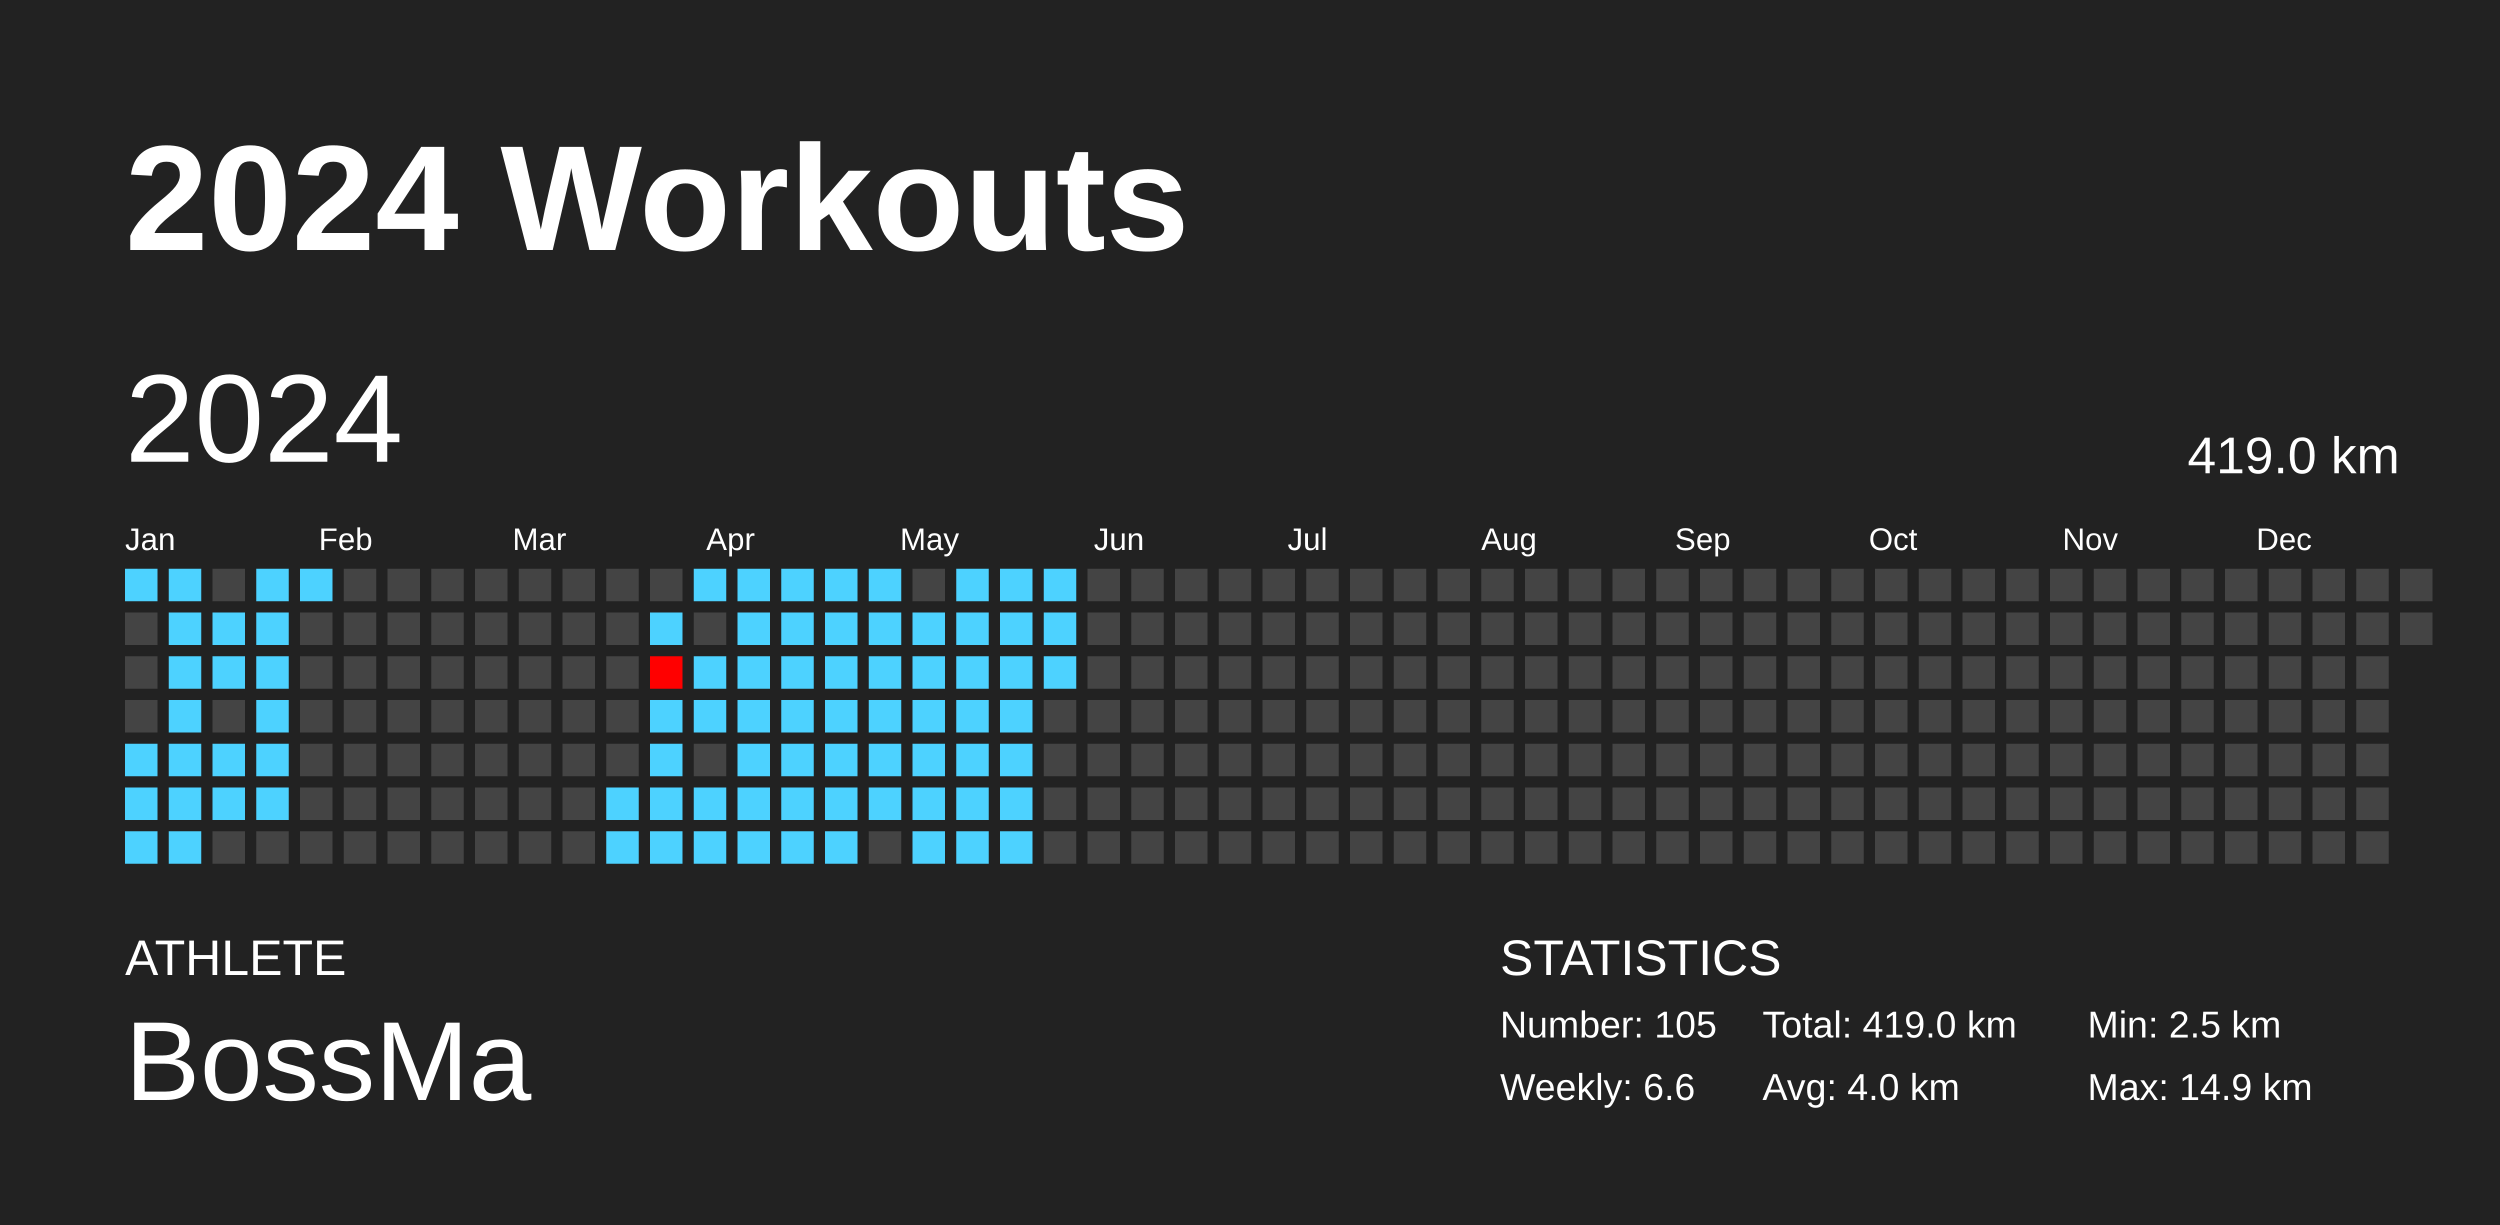
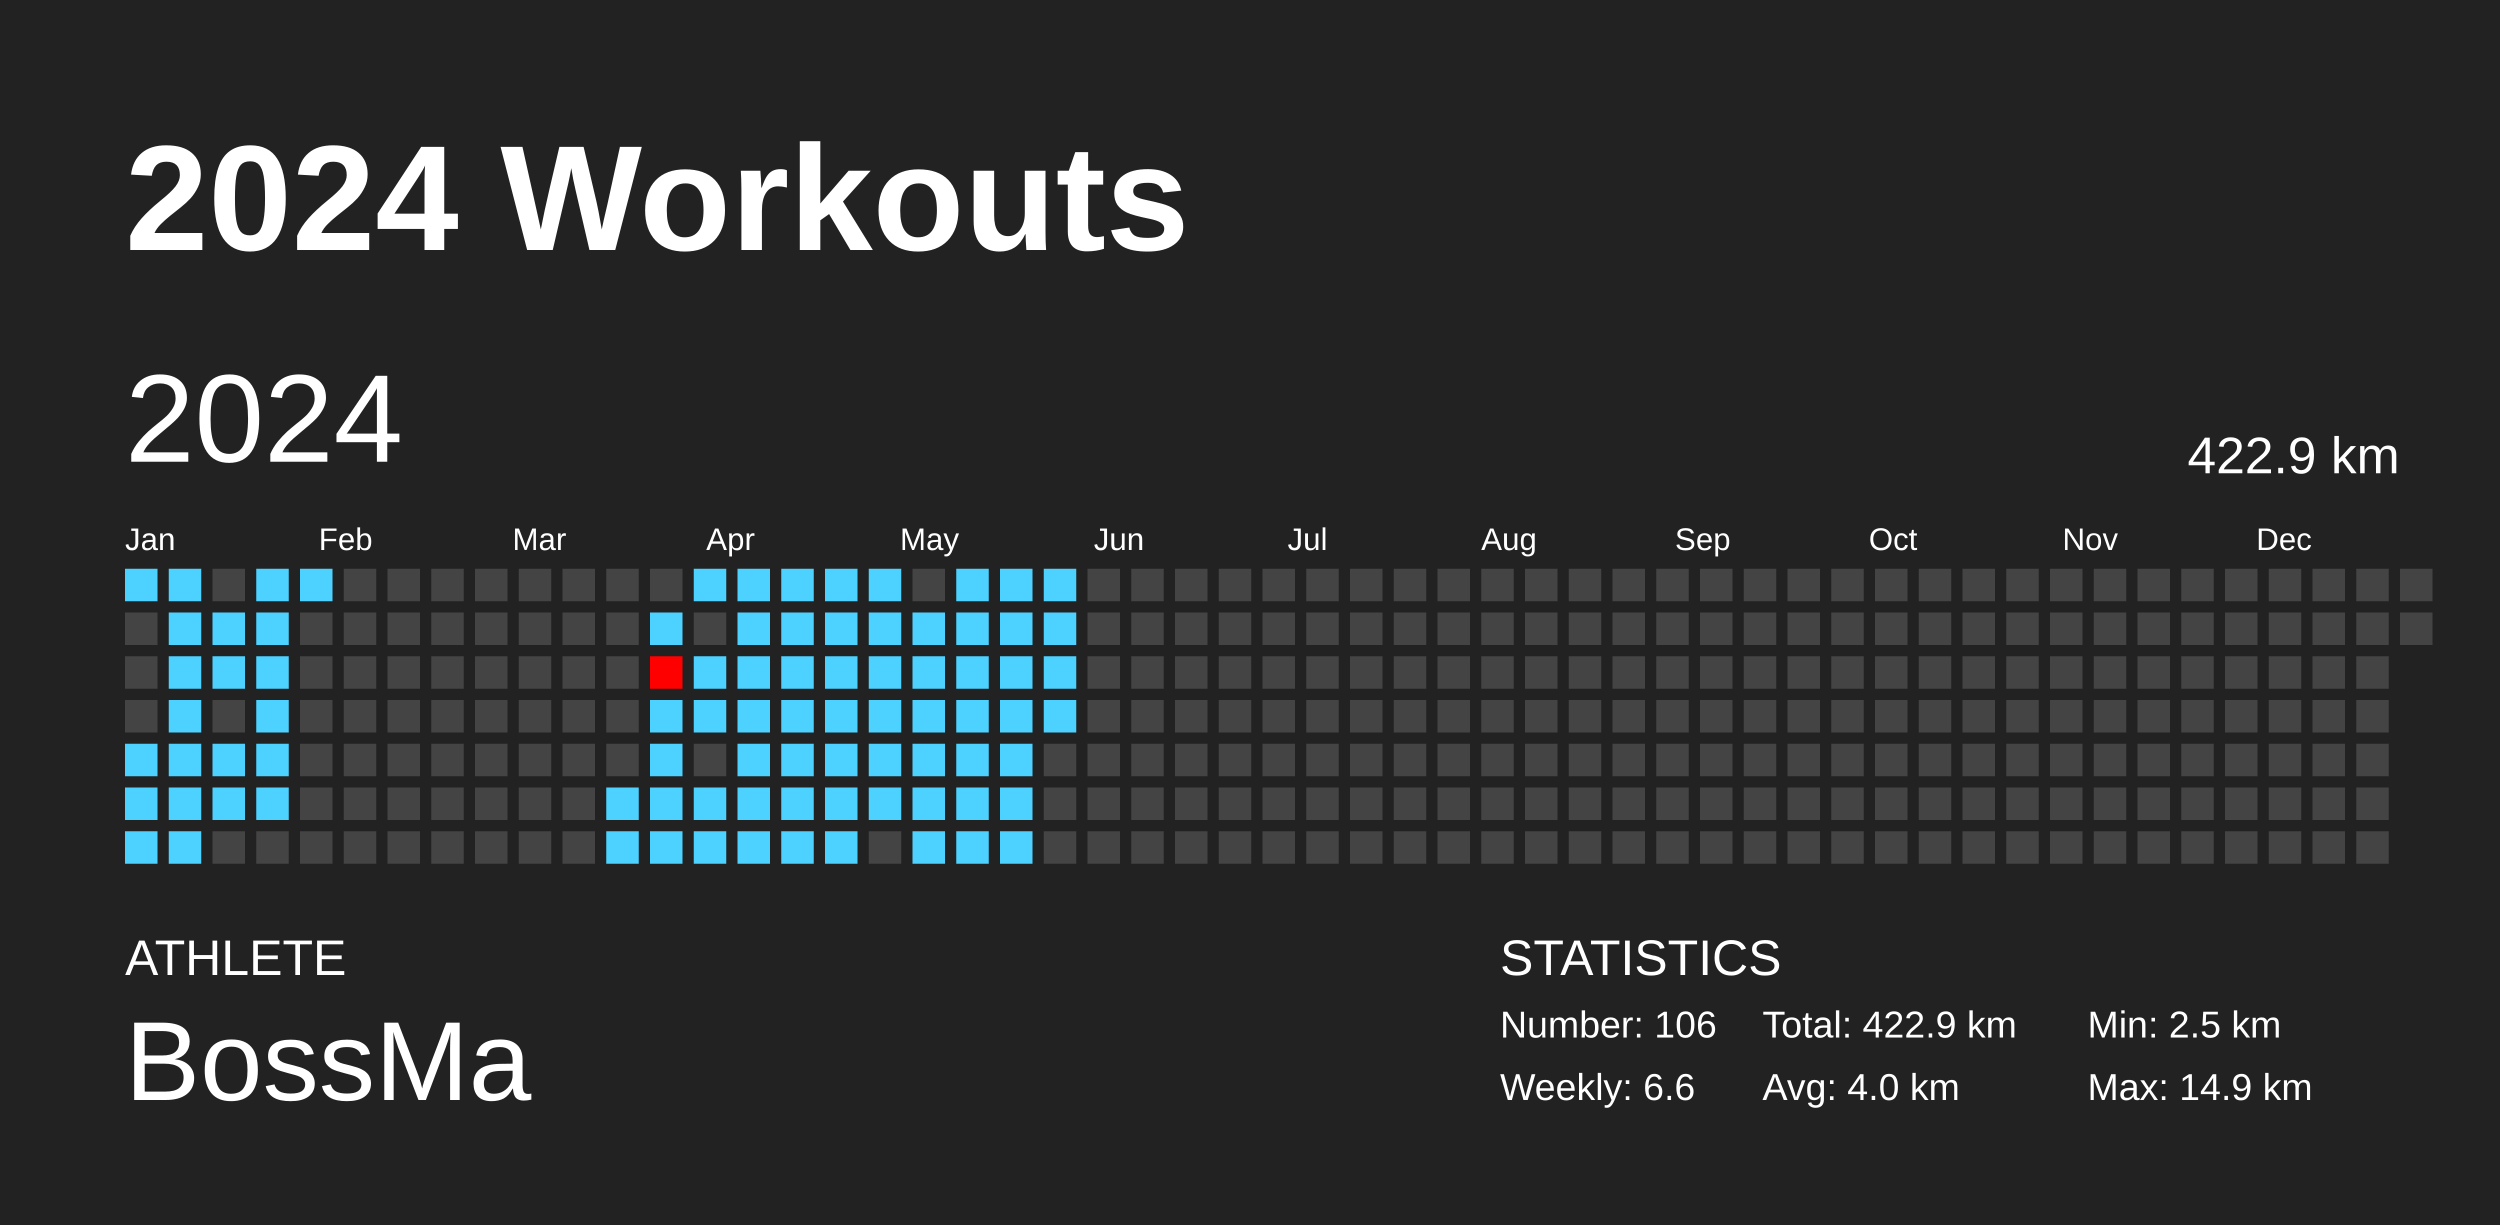
<svg xmlns="http://www.w3.org/2000/svg" baseProfile="full" height="98mm" version="1.1" viewBox="0,0,200,98" width="200mm">
  <defs />
  <rect fill="#222222" height="98" width="200" x="0" y="0" />
  <text fill="#FFFFFF" style="font-size:12px; font-family:Arial; font-weight:bold;" x="10" y="20">2024 Workouts</text>
  <text fill="#FFFFFF" style="font-size:4px; font-family:Arial" x="10" y="78">ATHLETE</text>
  <text fill="#FFFFFF" style="font-size:9px; font-family:Arial" x="10" y="88">BossMa</text>
  <text fill="#FFFFFF" style="font-size:4px; font-family:Arial" x="120" y="78">STATISTICS</text>
-   <text fill="#FFFFFF" style="font-size:3px; font-family:Arial" x="120" y="83">Number: 105</text>
+   <text fill="#FFFFFF" style="font-size:3px; font-family:Arial" x="120" y="83">Number: 106</text>
  <text fill="#FFFFFF" style="font-size:3px; font-family:Arial" x="120" y="88">Weekly: 6.6</text>
-   <text fill="#FFFFFF" style="font-size:3px; font-family:Arial" x="141" y="83">Total: 419.0 km</text>
+   <text fill="#FFFFFF" style="font-size:3px; font-family:Arial" x="141" y="83">Total: 422.9 km</text>
  <text fill="#FFFFFF" style="font-size:3px; font-family:Arial" x="141" y="88">Avg: 4.0 km</text>
  <text fill="#FFFFFF" style="font-size:3px; font-family:Arial" x="167" y="83">Min: 2.5 km</text>
  <text fill="#FFFFFF" style="font-size:3px; font-family:Arial" x="167" y="88">Max: 14.9 km</text>
  <text dominant-baseline="hanging" fill="#FFFFFF" style="font-size:10.0px; font-family:Arial;" x="10" y="30">2024</text>
-   <text dominant-baseline="hanging" fill="#FFFFFF" style="font-size:4.125px; font-family:Arial;" x="175" y="35">419.0 km</text>
+   <text dominant-baseline="hanging" fill="#FFFFFF" style="font-size:4.125px; font-family:Arial;" x="175" y="35">422.9 km</text>
  <text fill="#FFFFFF" style="font-size:2.5px; font-family:Arial" x="10.0" y="44">Jan</text>
  <text fill="#FFFFFF" style="font-size:2.5px; font-family:Arial" x="25.5" y="44">Feb</text>
  <text fill="#FFFFFF" style="font-size:2.5px; font-family:Arial" x="41.0" y="44">Mar</text>
  <text fill="#FFFFFF" style="font-size:2.5px; font-family:Arial" x="56.5" y="44">Apr</text>
  <text fill="#FFFFFF" style="font-size:2.5px; font-family:Arial" x="72.0" y="44">May</text>
  <text fill="#FFFFFF" style="font-size:2.5px; font-family:Arial" x="87.5" y="44">Jun</text>
  <text fill="#FFFFFF" style="font-size:2.5px; font-family:Arial" x="103.0" y="44">Jul</text>
  <text fill="#FFFFFF" style="font-size:2.5px; font-family:Arial" x="118.5" y="44">Aug</text>
  <text fill="#FFFFFF" style="font-size:2.5px; font-family:Arial" x="134.0" y="44">Sep</text>
  <text fill="#FFFFFF" style="font-size:2.5px; font-family:Arial" x="149.5" y="44">Oct</text>
  <text fill="#FFFFFF" style="font-size:2.5px; font-family:Arial" x="165.0" y="44">Nov</text>
  <text fill="#FFFFFF" style="font-size:2.5px; font-family:Arial" x="180.5" y="44">Dec</text>
  <rect fill="#4dd2ff" height="2.6" width="2.6" x="10.0" y="45.5" />
  <rect fill="#444444" height="2.6" width="2.6" x="10.0" y="49.0" />
  <rect fill="#444444" height="2.6" width="2.6" x="10.0" y="52.5" />
  <rect fill="#444444" height="2.6" width="2.6" x="10.0" y="56.0" />
  <rect fill="#4dd2ff" height="2.6" width="2.6" x="10.0" y="59.5" />
  <rect fill="#4dd2ff" height="2.6" width="2.6" x="10.0" y="63.0" />
  <rect fill="#4dd2ff" height="2.6" width="2.6" x="10.0" y="66.5" />
  <rect fill="#4dd2ff" height="2.6" width="2.6" x="13.5" y="45.5" />
  <rect fill="#4dd2ff" height="2.6" width="2.6" x="13.5" y="49.0" />
  <rect fill="#4dd2ff" height="2.6" width="2.6" x="13.5" y="52.5" />
  <rect fill="#4dd2ff" height="2.6" width="2.6" x="13.5" y="56.0" />
  <rect fill="#4dd2ff" height="2.6" width="2.6" x="13.5" y="59.5" />
  <rect fill="#4dd2ff" height="2.6" width="2.6" x="13.5" y="63.0" />
  <rect fill="#4dd2ff" height="2.6" width="2.6" x="13.5" y="66.5" />
  <rect fill="#444444" height="2.6" width="2.6" x="17.0" y="45.5" />
  <rect fill="#4dd2ff" height="2.6" width="2.6" x="17.0" y="49.0" />
  <rect fill="#4dd2ff" height="2.6" width="2.6" x="17.0" y="52.5" />
  <rect fill="#444444" height="2.6" width="2.6" x="17.0" y="56.0" />
  <rect fill="#4dd2ff" height="2.6" width="2.6" x="17.0" y="59.5" />
  <rect fill="#4dd2ff" height="2.6" width="2.6" x="17.0" y="63.0" />
  <rect fill="#444444" height="2.6" width="2.6" x="17.0" y="66.5" />
  <rect fill="#4dd2ff" height="2.6" width="2.6" x="20.5" y="45.5" />
  <rect fill="#4dd2ff" height="2.6" width="2.6" x="20.5" y="49.0" />
  <rect fill="#4dd2ff" height="2.6" width="2.6" x="20.5" y="52.5" />
  <rect fill="#4dd2ff" height="2.6" width="2.6" x="20.5" y="56.0" />
  <rect fill="#4dd2ff" height="2.6" width="2.6" x="20.5" y="59.5" />
  <rect fill="#4dd2ff" height="2.6" width="2.6" x="20.5" y="63.0" />
  <rect fill="#444444" height="2.6" width="2.6" x="20.5" y="66.5" />
  <rect fill="#4dd2ff" height="2.6" width="2.6" x="24.0" y="45.5" />
  <rect fill="#444444" height="2.6" width="2.6" x="24.0" y="49.0" />
  <rect fill="#444444" height="2.6" width="2.6" x="24.0" y="52.5" />
  <rect fill="#444444" height="2.6" width="2.6" x="24.0" y="56.0" />
  <rect fill="#444444" height="2.6" width="2.6" x="24.0" y="59.5" />
  <rect fill="#444444" height="2.6" width="2.6" x="24.0" y="63.0" />
  <rect fill="#444444" height="2.6" width="2.6" x="24.0" y="66.5" />
  <rect fill="#444444" height="2.6" width="2.6" x="27.5" y="45.5" />
  <rect fill="#444444" height="2.6" width="2.6" x="27.5" y="49.0" />
  <rect fill="#444444" height="2.6" width="2.6" x="27.5" y="52.5" />
  <rect fill="#444444" height="2.6" width="2.6" x="27.5" y="56.0" />
  <rect fill="#444444" height="2.6" width="2.6" x="27.5" y="59.5" />
  <rect fill="#444444" height="2.6" width="2.6" x="27.5" y="63.0" />
  <rect fill="#444444" height="2.6" width="2.6" x="27.5" y="66.5" />
  <rect fill="#444444" height="2.6" width="2.6" x="31.0" y="45.5" />
  <rect fill="#444444" height="2.6" width="2.6" x="31.0" y="49.0" />
  <rect fill="#444444" height="2.6" width="2.6" x="31.0" y="52.5" />
  <rect fill="#444444" height="2.6" width="2.6" x="31.0" y="56.0" />
  <rect fill="#444444" height="2.6" width="2.6" x="31.0" y="59.5" />
  <rect fill="#444444" height="2.6" width="2.6" x="31.0" y="63.0" />
  <rect fill="#444444" height="2.6" width="2.6" x="31.0" y="66.5" />
  <rect fill="#444444" height="2.6" width="2.6" x="34.5" y="45.5" />
  <rect fill="#444444" height="2.6" width="2.6" x="34.5" y="49.0" />
  <rect fill="#444444" height="2.6" width="2.6" x="34.5" y="52.5" />
  <rect fill="#444444" height="2.6" width="2.6" x="34.5" y="56.0" />
  <rect fill="#444444" height="2.6" width="2.6" x="34.5" y="59.5" />
  <rect fill="#444444" height="2.6" width="2.6" x="34.5" y="63.0" />
  <rect fill="#444444" height="2.6" width="2.6" x="34.5" y="66.5" />
  <rect fill="#444444" height="2.6" width="2.6" x="38.0" y="45.5" />
  <rect fill="#444444" height="2.6" width="2.6" x="38.0" y="49.0" />
  <rect fill="#444444" height="2.6" width="2.6" x="38.0" y="52.5" />
  <rect fill="#444444" height="2.6" width="2.6" x="38.0" y="56.0" />
  <rect fill="#444444" height="2.6" width="2.6" x="38.0" y="59.5" />
  <rect fill="#444444" height="2.6" width="2.6" x="38.0" y="63.0" />
  <rect fill="#444444" height="2.6" width="2.6" x="38.0" y="66.5" />
  <rect fill="#444444" height="2.6" width="2.6" x="41.5" y="45.5" />
  <rect fill="#444444" height="2.6" width="2.6" x="41.5" y="49.0" />
  <rect fill="#444444" height="2.6" width="2.6" x="41.5" y="52.5" />
  <rect fill="#444444" height="2.6" width="2.6" x="41.5" y="56.0" />
  <rect fill="#444444" height="2.6" width="2.6" x="41.5" y="59.5" />
  <rect fill="#444444" height="2.6" width="2.6" x="41.5" y="63.0" />
  <rect fill="#444444" height="2.6" width="2.6" x="41.5" y="66.5" />
  <rect fill="#444444" height="2.6" width="2.6" x="45.0" y="45.5" />
  <rect fill="#444444" height="2.6" width="2.6" x="45.0" y="49.0" />
  <rect fill="#444444" height="2.6" width="2.6" x="45.0" y="52.5" />
  <rect fill="#444444" height="2.6" width="2.6" x="45.0" y="56.0" />
  <rect fill="#444444" height="2.6" width="2.6" x="45.0" y="59.5" />
  <rect fill="#444444" height="2.6" width="2.6" x="45.0" y="63.0" />
  <rect fill="#444444" height="2.6" width="2.6" x="45.0" y="66.5" />
  <rect fill="#444444" height="2.6" width="2.6" x="48.5" y="45.5" />
  <rect fill="#444444" height="2.6" width="2.6" x="48.5" y="49.0" />
  <rect fill="#444444" height="2.6" width="2.6" x="48.5" y="52.5" />
  <rect fill="#444444" height="2.6" width="2.6" x="48.5" y="56.0" />
  <rect fill="#444444" height="2.6" width="2.6" x="48.5" y="59.5" />
  <rect fill="#4dd2ff" height="2.6" width="2.6" x="48.5" y="63.0" />
  <rect fill="#4dd2ff" height="2.6" width="2.6" x="48.5" y="66.5" />
  <rect fill="#444444" height="2.6" width="2.6" x="52.0" y="45.5" />
  <rect fill="#4dd2ff" height="2.6" width="2.6" x="52.0" y="49.0" />
  <rect fill="#ff0000" height="2.6" width="2.6" x="52.0" y="52.5" />
  <rect fill="#4dd2ff" height="2.6" width="2.6" x="52.0" y="56.0" />
  <rect fill="#4dd2ff" height="2.6" width="2.6" x="52.0" y="59.5" />
  <rect fill="#4dd2ff" height="2.6" width="2.6" x="52.0" y="63.0" />
  <rect fill="#4dd2ff" height="2.6" width="2.6" x="52.0" y="66.5" />
  <rect fill="#4dd2ff" height="2.6" width="2.6" x="55.5" y="45.5" />
  <rect fill="#444444" height="2.6" width="2.6" x="55.5" y="49.0" />
  <rect fill="#4dd2ff" height="2.6" width="2.6" x="55.5" y="52.5" />
  <rect fill="#4dd2ff" height="2.6" width="2.6" x="55.5" y="56.0" />
  <rect fill="#444444" height="2.6" width="2.6" x="55.5" y="59.5" />
  <rect fill="#4dd2ff" height="2.6" width="2.6" x="55.5" y="63.0" />
  <rect fill="#4dd2ff" height="2.6" width="2.6" x="55.5" y="66.5" />
  <rect fill="#4dd2ff" height="2.6" width="2.6" x="59.0" y="45.5" />
  <rect fill="#4dd2ff" height="2.6" width="2.6" x="59.0" y="49.0" />
  <rect fill="#4dd2ff" height="2.6" width="2.6" x="59.0" y="52.5" />
  <rect fill="#4dd2ff" height="2.6" width="2.6" x="59.0" y="56.0" />
  <rect fill="#4dd2ff" height="2.6" width="2.6" x="59.0" y="59.5" />
  <rect fill="#4dd2ff" height="2.6" width="2.6" x="59.0" y="63.0" />
  <rect fill="#4dd2ff" height="2.6" width="2.6" x="59.0" y="66.5" />
  <rect fill="#4dd2ff" height="2.6" width="2.6" x="62.5" y="45.5" />
  <rect fill="#4dd2ff" height="2.6" width="2.6" x="62.5" y="49.0" />
  <rect fill="#4dd2ff" height="2.6" width="2.6" x="62.5" y="52.5" />
  <rect fill="#4dd2ff" height="2.6" width="2.6" x="62.5" y="56.0" />
  <rect fill="#4dd2ff" height="2.6" width="2.6" x="62.5" y="59.5" />
  <rect fill="#4dd2ff" height="2.6" width="2.6" x="62.5" y="63.0" />
  <rect fill="#4dd2ff" height="2.6" width="2.6" x="62.5" y="66.5" />
  <rect fill="#4dd2ff" height="2.6" width="2.6" x="66.0" y="45.5" />
  <rect fill="#4dd2ff" height="2.6" width="2.6" x="66.0" y="49.0" />
  <rect fill="#4dd2ff" height="2.6" width="2.6" x="66.0" y="52.5" />
  <rect fill="#4dd2ff" height="2.6" width="2.6" x="66.0" y="56.0" />
  <rect fill="#4dd2ff" height="2.6" width="2.6" x="66.0" y="59.5" />
  <rect fill="#4dd2ff" height="2.6" width="2.6" x="66.0" y="63.0" />
  <rect fill="#4dd2ff" height="2.6" width="2.6" x="66.0" y="66.5" />
  <rect fill="#4dd2ff" height="2.6" width="2.6" x="69.5" y="45.5" />
  <rect fill="#4dd2ff" height="2.6" width="2.6" x="69.5" y="49.0" />
  <rect fill="#4dd2ff" height="2.6" width="2.6" x="69.5" y="52.5" />
  <rect fill="#4dd2ff" height="2.6" width="2.6" x="69.5" y="56.0" />
  <rect fill="#4dd2ff" height="2.6" width="2.6" x="69.5" y="59.5" />
  <rect fill="#4dd2ff" height="2.6" width="2.6" x="69.5" y="63.0" />
  <rect fill="#444444" height="2.6" width="2.6" x="69.5" y="66.5" />
  <rect fill="#444444" height="2.6" width="2.6" x="73.0" y="45.5" />
  <rect fill="#4dd2ff" height="2.6" width="2.6" x="73.0" y="49.0" />
  <rect fill="#4dd2ff" height="2.6" width="2.6" x="73.0" y="52.5" />
  <rect fill="#4dd2ff" height="2.6" width="2.6" x="73.0" y="56.0" />
  <rect fill="#4dd2ff" height="2.6" width="2.6" x="73.0" y="59.5" />
  <rect fill="#4dd2ff" height="2.6" width="2.6" x="73.0" y="63.0" />
  <rect fill="#4dd2ff" height="2.6" width="2.6" x="73.0" y="66.5" />
  <rect fill="#4dd2ff" height="2.6" width="2.6" x="76.5" y="45.5" />
  <rect fill="#4dd2ff" height="2.6" width="2.6" x="76.5" y="49.0" />
  <rect fill="#4dd2ff" height="2.6" width="2.6" x="76.5" y="52.5" />
  <rect fill="#4dd2ff" height="2.6" width="2.6" x="76.5" y="56.0" />
  <rect fill="#4dd2ff" height="2.6" width="2.6" x="76.5" y="59.5" />
  <rect fill="#4dd2ff" height="2.6" width="2.6" x="76.5" y="63.0" />
  <rect fill="#4dd2ff" height="2.6" width="2.6" x="76.5" y="66.5" />
  <rect fill="#4dd2ff" height="2.6" width="2.6" x="80.0" y="45.5" />
  <rect fill="#4dd2ff" height="2.6" width="2.6" x="80.0" y="49.0" />
  <rect fill="#4dd2ff" height="2.6" width="2.6" x="80.0" y="52.5" />
  <rect fill="#4dd2ff" height="2.6" width="2.6" x="80.0" y="56.0" />
  <rect fill="#4dd2ff" height="2.6" width="2.6" x="80.0" y="59.5" />
  <rect fill="#4dd2ff" height="2.6" width="2.6" x="80.0" y="63.0" />
  <rect fill="#4dd2ff" height="2.6" width="2.6" x="80.0" y="66.5" />
  <rect fill="#4dd2ff" height="2.6" width="2.6" x="83.5" y="45.5" />
  <rect fill="#4dd2ff" height="2.6" width="2.6" x="83.5" y="49.0" />
  <rect fill="#4dd2ff" height="2.6" width="2.6" x="83.5" y="52.5" />
-   <rect fill="#444444" height="2.6" width="2.6" x="83.5" y="56.0" />
+   <rect fill="#4dd2ff" height="2.6" width="2.6" x="83.5" y="56.0" />
  <rect fill="#444444" height="2.6" width="2.6" x="83.5" y="59.5" />
  <rect fill="#444444" height="2.6" width="2.6" x="83.5" y="63.0" />
  <rect fill="#444444" height="2.6" width="2.6" x="83.5" y="66.5" />
  <rect fill="#444444" height="2.6" width="2.6" x="87.0" y="45.5" />
  <rect fill="#444444" height="2.6" width="2.6" x="87.0" y="49.0" />
  <rect fill="#444444" height="2.6" width="2.6" x="87.0" y="52.5" />
  <rect fill="#444444" height="2.6" width="2.6" x="87.0" y="56.0" />
  <rect fill="#444444" height="2.6" width="2.6" x="87.0" y="59.5" />
  <rect fill="#444444" height="2.6" width="2.6" x="87.0" y="63.0" />
  <rect fill="#444444" height="2.6" width="2.6" x="87.0" y="66.5" />
  <rect fill="#444444" height="2.6" width="2.6" x="90.5" y="45.5" />
  <rect fill="#444444" height="2.6" width="2.6" x="90.5" y="49.0" />
  <rect fill="#444444" height="2.6" width="2.6" x="90.5" y="52.5" />
  <rect fill="#444444" height="2.6" width="2.6" x="90.5" y="56.0" />
  <rect fill="#444444" height="2.6" width="2.6" x="90.5" y="59.5" />
  <rect fill="#444444" height="2.6" width="2.6" x="90.5" y="63.0" />
  <rect fill="#444444" height="2.6" width="2.6" x="90.5" y="66.5" />
  <rect fill="#444444" height="2.6" width="2.6" x="94.0" y="45.5" />
  <rect fill="#444444" height="2.6" width="2.6" x="94.0" y="49.0" />
  <rect fill="#444444" height="2.6" width="2.6" x="94.0" y="52.5" />
  <rect fill="#444444" height="2.6" width="2.6" x="94.0" y="56.0" />
  <rect fill="#444444" height="2.6" width="2.6" x="94.0" y="59.5" />
  <rect fill="#444444" height="2.6" width="2.6" x="94.0" y="63.0" />
  <rect fill="#444444" height="2.6" width="2.6" x="94.0" y="66.5" />
  <rect fill="#444444" height="2.6" width="2.6" x="97.5" y="45.5" />
  <rect fill="#444444" height="2.6" width="2.6" x="97.5" y="49.0" />
  <rect fill="#444444" height="2.6" width="2.6" x="97.5" y="52.5" />
  <rect fill="#444444" height="2.6" width="2.6" x="97.5" y="56.0" />
  <rect fill="#444444" height="2.6" width="2.6" x="97.5" y="59.5" />
  <rect fill="#444444" height="2.6" width="2.6" x="97.5" y="63.0" />
  <rect fill="#444444" height="2.6" width="2.6" x="97.5" y="66.5" />
  <rect fill="#444444" height="2.6" width="2.6" x="101.0" y="45.5" />
  <rect fill="#444444" height="2.6" width="2.6" x="101.0" y="49.0" />
  <rect fill="#444444" height="2.6" width="2.6" x="101.0" y="52.5" />
  <rect fill="#444444" height="2.6" width="2.6" x="101.0" y="56.0" />
  <rect fill="#444444" height="2.6" width="2.6" x="101.0" y="59.5" />
  <rect fill="#444444" height="2.6" width="2.6" x="101.0" y="63.0" />
  <rect fill="#444444" height="2.6" width="2.6" x="101.0" y="66.5" />
  <rect fill="#444444" height="2.6" width="2.6" x="104.5" y="45.5" />
  <rect fill="#444444" height="2.6" width="2.6" x="104.5" y="49.0" />
  <rect fill="#444444" height="2.6" width="2.6" x="104.5" y="52.5" />
  <rect fill="#444444" height="2.6" width="2.6" x="104.5" y="56.0" />
  <rect fill="#444444" height="2.6" width="2.6" x="104.5" y="59.5" />
  <rect fill="#444444" height="2.6" width="2.6" x="104.5" y="63.0" />
  <rect fill="#444444" height="2.6" width="2.6" x="104.5" y="66.5" />
  <rect fill="#444444" height="2.6" width="2.6" x="108.0" y="45.5" />
  <rect fill="#444444" height="2.6" width="2.6" x="108.0" y="49.0" />
  <rect fill="#444444" height="2.6" width="2.6" x="108.0" y="52.5" />
  <rect fill="#444444" height="2.6" width="2.6" x="108.0" y="56.0" />
  <rect fill="#444444" height="2.6" width="2.6" x="108.0" y="59.5" />
  <rect fill="#444444" height="2.6" width="2.6" x="108.0" y="63.0" />
  <rect fill="#444444" height="2.6" width="2.6" x="108.0" y="66.5" />
  <rect fill="#444444" height="2.6" width="2.6" x="111.5" y="45.5" />
  <rect fill="#444444" height="2.6" width="2.6" x="111.5" y="49.0" />
  <rect fill="#444444" height="2.6" width="2.6" x="111.5" y="52.5" />
  <rect fill="#444444" height="2.6" width="2.6" x="111.5" y="56.0" />
  <rect fill="#444444" height="2.6" width="2.6" x="111.5" y="59.5" />
  <rect fill="#444444" height="2.6" width="2.6" x="111.5" y="63.0" />
  <rect fill="#444444" height="2.6" width="2.6" x="111.5" y="66.5" />
  <rect fill="#444444" height="2.6" width="2.6" x="115.0" y="45.5" />
  <rect fill="#444444" height="2.6" width="2.6" x="115.0" y="49.0" />
  <rect fill="#444444" height="2.6" width="2.6" x="115.0" y="52.5" />
  <rect fill="#444444" height="2.6" width="2.6" x="115.0" y="56.0" />
  <rect fill="#444444" height="2.6" width="2.6" x="115.0" y="59.5" />
  <rect fill="#444444" height="2.6" width="2.6" x="115.0" y="63.0" />
  <rect fill="#444444" height="2.6" width="2.6" x="115.0" y="66.5" />
  <rect fill="#444444" height="2.6" width="2.6" x="118.5" y="45.5" />
  <rect fill="#444444" height="2.6" width="2.6" x="118.5" y="49.0" />
  <rect fill="#444444" height="2.6" width="2.6" x="118.5" y="52.5" />
  <rect fill="#444444" height="2.6" width="2.6" x="118.5" y="56.0" />
  <rect fill="#444444" height="2.6" width="2.6" x="118.5" y="59.5" />
  <rect fill="#444444" height="2.6" width="2.6" x="118.5" y="63.0" />
  <rect fill="#444444" height="2.6" width="2.6" x="118.5" y="66.5" />
  <rect fill="#444444" height="2.6" width="2.6" x="122.0" y="45.5" />
  <rect fill="#444444" height="2.6" width="2.6" x="122.0" y="49.0" />
  <rect fill="#444444" height="2.6" width="2.6" x="122.0" y="52.5" />
  <rect fill="#444444" height="2.6" width="2.6" x="122.0" y="56.0" />
  <rect fill="#444444" height="2.6" width="2.6" x="122.0" y="59.5" />
  <rect fill="#444444" height="2.6" width="2.6" x="122.0" y="63.0" />
  <rect fill="#444444" height="2.6" width="2.6" x="122.0" y="66.5" />
  <rect fill="#444444" height="2.6" width="2.6" x="125.5" y="45.5" />
  <rect fill="#444444" height="2.6" width="2.6" x="125.5" y="49.0" />
  <rect fill="#444444" height="2.6" width="2.6" x="125.5" y="52.5" />
  <rect fill="#444444" height="2.6" width="2.6" x="125.5" y="56.0" />
  <rect fill="#444444" height="2.6" width="2.6" x="125.5" y="59.5" />
  <rect fill="#444444" height="2.6" width="2.6" x="125.5" y="63.0" />
  <rect fill="#444444" height="2.6" width="2.6" x="125.5" y="66.5" />
  <rect fill="#444444" height="2.6" width="2.6" x="129.0" y="45.5" />
  <rect fill="#444444" height="2.6" width="2.6" x="129.0" y="49.0" />
  <rect fill="#444444" height="2.6" width="2.6" x="129.0" y="52.5" />
  <rect fill="#444444" height="2.6" width="2.6" x="129.0" y="56.0" />
  <rect fill="#444444" height="2.6" width="2.6" x="129.0" y="59.5" />
  <rect fill="#444444" height="2.6" width="2.6" x="129.0" y="63.0" />
  <rect fill="#444444" height="2.6" width="2.6" x="129.0" y="66.5" />
  <rect fill="#444444" height="2.6" width="2.6" x="132.5" y="45.5" />
  <rect fill="#444444" height="2.6" width="2.6" x="132.5" y="49.0" />
  <rect fill="#444444" height="2.6" width="2.6" x="132.5" y="52.5" />
  <rect fill="#444444" height="2.6" width="2.6" x="132.5" y="56.0" />
  <rect fill="#444444" height="2.6" width="2.6" x="132.5" y="59.5" />
  <rect fill="#444444" height="2.6" width="2.6" x="132.5" y="63.0" />
  <rect fill="#444444" height="2.6" width="2.6" x="132.5" y="66.5" />
  <rect fill="#444444" height="2.6" width="2.6" x="136.0" y="45.5" />
  <rect fill="#444444" height="2.6" width="2.6" x="136.0" y="49.0" />
  <rect fill="#444444" height="2.6" width="2.6" x="136.0" y="52.5" />
  <rect fill="#444444" height="2.6" width="2.6" x="136.0" y="56.0" />
  <rect fill="#444444" height="2.6" width="2.6" x="136.0" y="59.5" />
  <rect fill="#444444" height="2.6" width="2.6" x="136.0" y="63.0" />
  <rect fill="#444444" height="2.6" width="2.6" x="136.0" y="66.5" />
  <rect fill="#444444" height="2.6" width="2.6" x="139.5" y="45.5" />
  <rect fill="#444444" height="2.6" width="2.6" x="139.5" y="49.0" />
  <rect fill="#444444" height="2.6" width="2.6" x="139.5" y="52.5" />
  <rect fill="#444444" height="2.6" width="2.6" x="139.5" y="56.0" />
  <rect fill="#444444" height="2.6" width="2.6" x="139.5" y="59.5" />
  <rect fill="#444444" height="2.6" width="2.6" x="139.5" y="63.0" />
  <rect fill="#444444" height="2.6" width="2.6" x="139.5" y="66.5" />
  <rect fill="#444444" height="2.6" width="2.6" x="143.0" y="45.5" />
  <rect fill="#444444" height="2.6" width="2.6" x="143.0" y="49.0" />
  <rect fill="#444444" height="2.6" width="2.6" x="143.0" y="52.5" />
  <rect fill="#444444" height="2.6" width="2.6" x="143.0" y="56.0" />
  <rect fill="#444444" height="2.6" width="2.6" x="143.0" y="59.5" />
  <rect fill="#444444" height="2.6" width="2.6" x="143.0" y="63.0" />
  <rect fill="#444444" height="2.6" width="2.6" x="143.0" y="66.5" />
  <rect fill="#444444" height="2.6" width="2.6" x="146.5" y="45.5" />
  <rect fill="#444444" height="2.6" width="2.6" x="146.5" y="49.0" />
  <rect fill="#444444" height="2.6" width="2.6" x="146.5" y="52.5" />
  <rect fill="#444444" height="2.6" width="2.6" x="146.5" y="56.0" />
  <rect fill="#444444" height="2.6" width="2.6" x="146.5" y="59.5" />
  <rect fill="#444444" height="2.6" width="2.6" x="146.5" y="63.0" />
  <rect fill="#444444" height="2.6" width="2.6" x="146.5" y="66.5" />
  <rect fill="#444444" height="2.6" width="2.6" x="150.0" y="45.5" />
  <rect fill="#444444" height="2.6" width="2.6" x="150.0" y="49.0" />
  <rect fill="#444444" height="2.6" width="2.6" x="150.0" y="52.5" />
  <rect fill="#444444" height="2.6" width="2.6" x="150.0" y="56.0" />
  <rect fill="#444444" height="2.6" width="2.6" x="150.0" y="59.5" />
  <rect fill="#444444" height="2.6" width="2.6" x="150.0" y="63.0" />
  <rect fill="#444444" height="2.6" width="2.6" x="150.0" y="66.5" />
  <rect fill="#444444" height="2.6" width="2.6" x="153.5" y="45.5" />
  <rect fill="#444444" height="2.6" width="2.6" x="153.5" y="49.0" />
  <rect fill="#444444" height="2.6" width="2.6" x="153.5" y="52.5" />
  <rect fill="#444444" height="2.6" width="2.6" x="153.5" y="56.0" />
  <rect fill="#444444" height="2.6" width="2.6" x="153.5" y="59.5" />
  <rect fill="#444444" height="2.6" width="2.6" x="153.5" y="63.0" />
  <rect fill="#444444" height="2.6" width="2.6" x="153.5" y="66.5" />
  <rect fill="#444444" height="2.6" width="2.6" x="157.0" y="45.5" />
  <rect fill="#444444" height="2.6" width="2.6" x="157.0" y="49.0" />
  <rect fill="#444444" height="2.6" width="2.6" x="157.0" y="52.5" />
  <rect fill="#444444" height="2.6" width="2.6" x="157.0" y="56.0" />
  <rect fill="#444444" height="2.6" width="2.6" x="157.0" y="59.5" />
  <rect fill="#444444" height="2.6" width="2.6" x="157.0" y="63.0" />
  <rect fill="#444444" height="2.6" width="2.6" x="157.0" y="66.5" />
  <rect fill="#444444" height="2.6" width="2.6" x="160.5" y="45.5" />
  <rect fill="#444444" height="2.6" width="2.6" x="160.5" y="49.0" />
  <rect fill="#444444" height="2.6" width="2.6" x="160.5" y="52.5" />
  <rect fill="#444444" height="2.6" width="2.6" x="160.5" y="56.0" />
  <rect fill="#444444" height="2.6" width="2.6" x="160.5" y="59.5" />
  <rect fill="#444444" height="2.6" width="2.6" x="160.5" y="63.0" />
  <rect fill="#444444" height="2.6" width="2.6" x="160.5" y="66.5" />
  <rect fill="#444444" height="2.6" width="2.6" x="164.0" y="45.5" />
  <rect fill="#444444" height="2.6" width="2.6" x="164.0" y="49.0" />
  <rect fill="#444444" height="2.6" width="2.6" x="164.0" y="52.5" />
  <rect fill="#444444" height="2.6" width="2.6" x="164.0" y="56.0" />
  <rect fill="#444444" height="2.6" width="2.6" x="164.0" y="59.5" />
  <rect fill="#444444" height="2.6" width="2.6" x="164.0" y="63.0" />
  <rect fill="#444444" height="2.6" width="2.6" x="164.0" y="66.5" />
  <rect fill="#444444" height="2.6" width="2.6" x="167.5" y="45.5" />
  <rect fill="#444444" height="2.6" width="2.6" x="167.5" y="49.0" />
  <rect fill="#444444" height="2.6" width="2.6" x="167.5" y="52.5" />
  <rect fill="#444444" height="2.6" width="2.6" x="167.5" y="56.0" />
  <rect fill="#444444" height="2.6" width="2.6" x="167.5" y="59.5" />
  <rect fill="#444444" height="2.6" width="2.6" x="167.5" y="63.0" />
  <rect fill="#444444" height="2.6" width="2.6" x="167.5" y="66.5" />
  <rect fill="#444444" height="2.6" width="2.6" x="171.0" y="45.5" />
  <rect fill="#444444" height="2.6" width="2.6" x="171.0" y="49.0" />
  <rect fill="#444444" height="2.6" width="2.6" x="171.0" y="52.5" />
  <rect fill="#444444" height="2.6" width="2.6" x="171.0" y="56.0" />
  <rect fill="#444444" height="2.6" width="2.6" x="171.0" y="59.5" />
  <rect fill="#444444" height="2.6" width="2.6" x="171.0" y="63.0" />
  <rect fill="#444444" height="2.6" width="2.6" x="171.0" y="66.5" />
  <rect fill="#444444" height="2.6" width="2.6" x="174.5" y="45.5" />
  <rect fill="#444444" height="2.6" width="2.6" x="174.5" y="49.0" />
  <rect fill="#444444" height="2.6" width="2.6" x="174.5" y="52.5" />
  <rect fill="#444444" height="2.6" width="2.6" x="174.5" y="56.0" />
  <rect fill="#444444" height="2.6" width="2.6" x="174.5" y="59.5" />
  <rect fill="#444444" height="2.6" width="2.6" x="174.5" y="63.0" />
  <rect fill="#444444" height="2.6" width="2.6" x="174.5" y="66.5" />
  <rect fill="#444444" height="2.6" width="2.6" x="178.0" y="45.5" />
  <rect fill="#444444" height="2.6" width="2.6" x="178.0" y="49.0" />
  <rect fill="#444444" height="2.6" width="2.6" x="178.0" y="52.5" />
  <rect fill="#444444" height="2.6" width="2.6" x="178.0" y="56.0" />
  <rect fill="#444444" height="2.6" width="2.6" x="178.0" y="59.5" />
  <rect fill="#444444" height="2.6" width="2.6" x="178.0" y="63.0" />
  <rect fill="#444444" height="2.6" width="2.6" x="178.0" y="66.5" />
  <rect fill="#444444" height="2.6" width="2.6" x="181.5" y="45.5" />
  <rect fill="#444444" height="2.6" width="2.6" x="181.5" y="49.0" />
  <rect fill="#444444" height="2.6" width="2.6" x="181.5" y="52.5" />
  <rect fill="#444444" height="2.6" width="2.6" x="181.5" y="56.0" />
  <rect fill="#444444" height="2.6" width="2.6" x="181.5" y="59.5" />
  <rect fill="#444444" height="2.6" width="2.6" x="181.5" y="63.0" />
  <rect fill="#444444" height="2.6" width="2.6" x="181.5" y="66.5" />
  <rect fill="#444444" height="2.6" width="2.6" x="185.0" y="45.5" />
  <rect fill="#444444" height="2.6" width="2.6" x="185.0" y="49.0" />
  <rect fill="#444444" height="2.6" width="2.6" x="185.0" y="52.5" />
  <rect fill="#444444" height="2.6" width="2.6" x="185.0" y="56.0" />
  <rect fill="#444444" height="2.6" width="2.6" x="185.0" y="59.5" />
  <rect fill="#444444" height="2.6" width="2.6" x="185.0" y="63.0" />
  <rect fill="#444444" height="2.6" width="2.6" x="185.0" y="66.5" />
  <rect fill="#444444" height="2.6" width="2.6" x="188.5" y="45.5" />
  <rect fill="#444444" height="2.6" width="2.6" x="188.5" y="49.0" />
  <rect fill="#444444" height="2.6" width="2.6" x="188.5" y="52.5" />
  <rect fill="#444444" height="2.6" width="2.6" x="188.5" y="56.0" />
  <rect fill="#444444" height="2.6" width="2.6" x="188.5" y="59.5" />
  <rect fill="#444444" height="2.6" width="2.6" x="188.5" y="63.0" />
  <rect fill="#444444" height="2.6" width="2.6" x="188.5" y="66.5" />
  <rect fill="#444444" height="2.6" width="2.6" x="192.0" y="45.5" />
  <rect fill="#444444" height="2.6" width="2.6" x="192.0" y="49.0" />
</svg>
